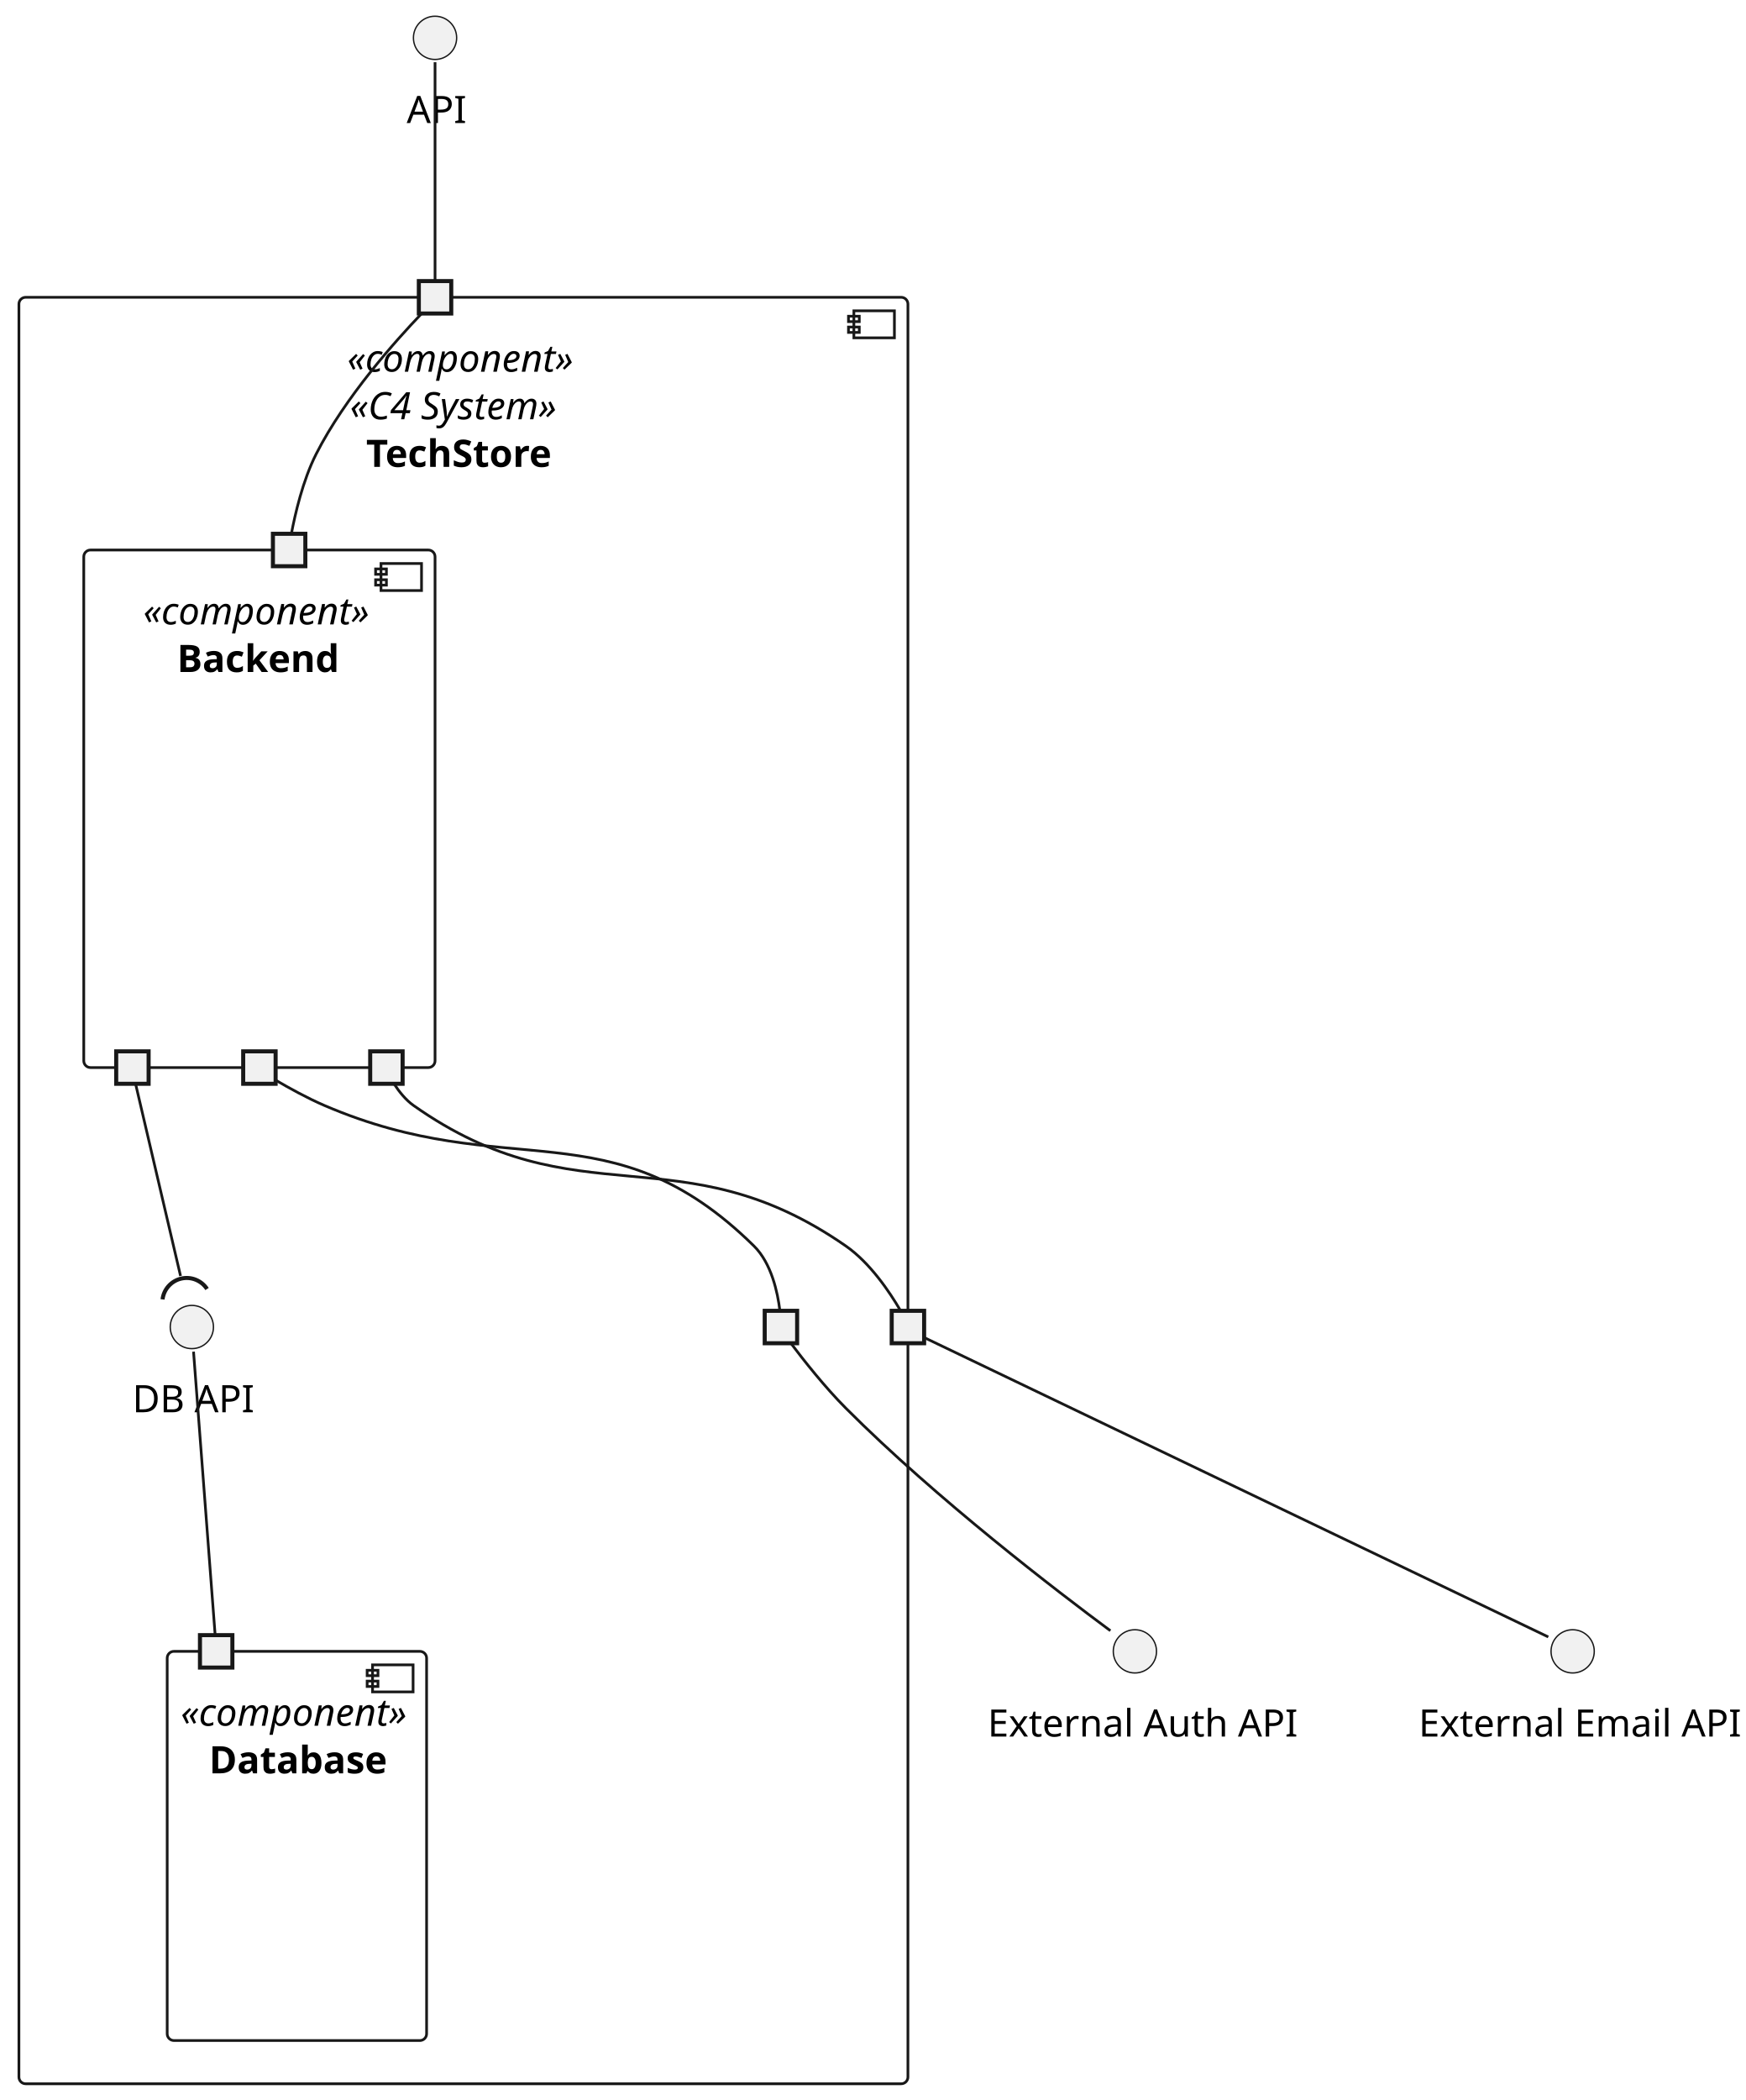
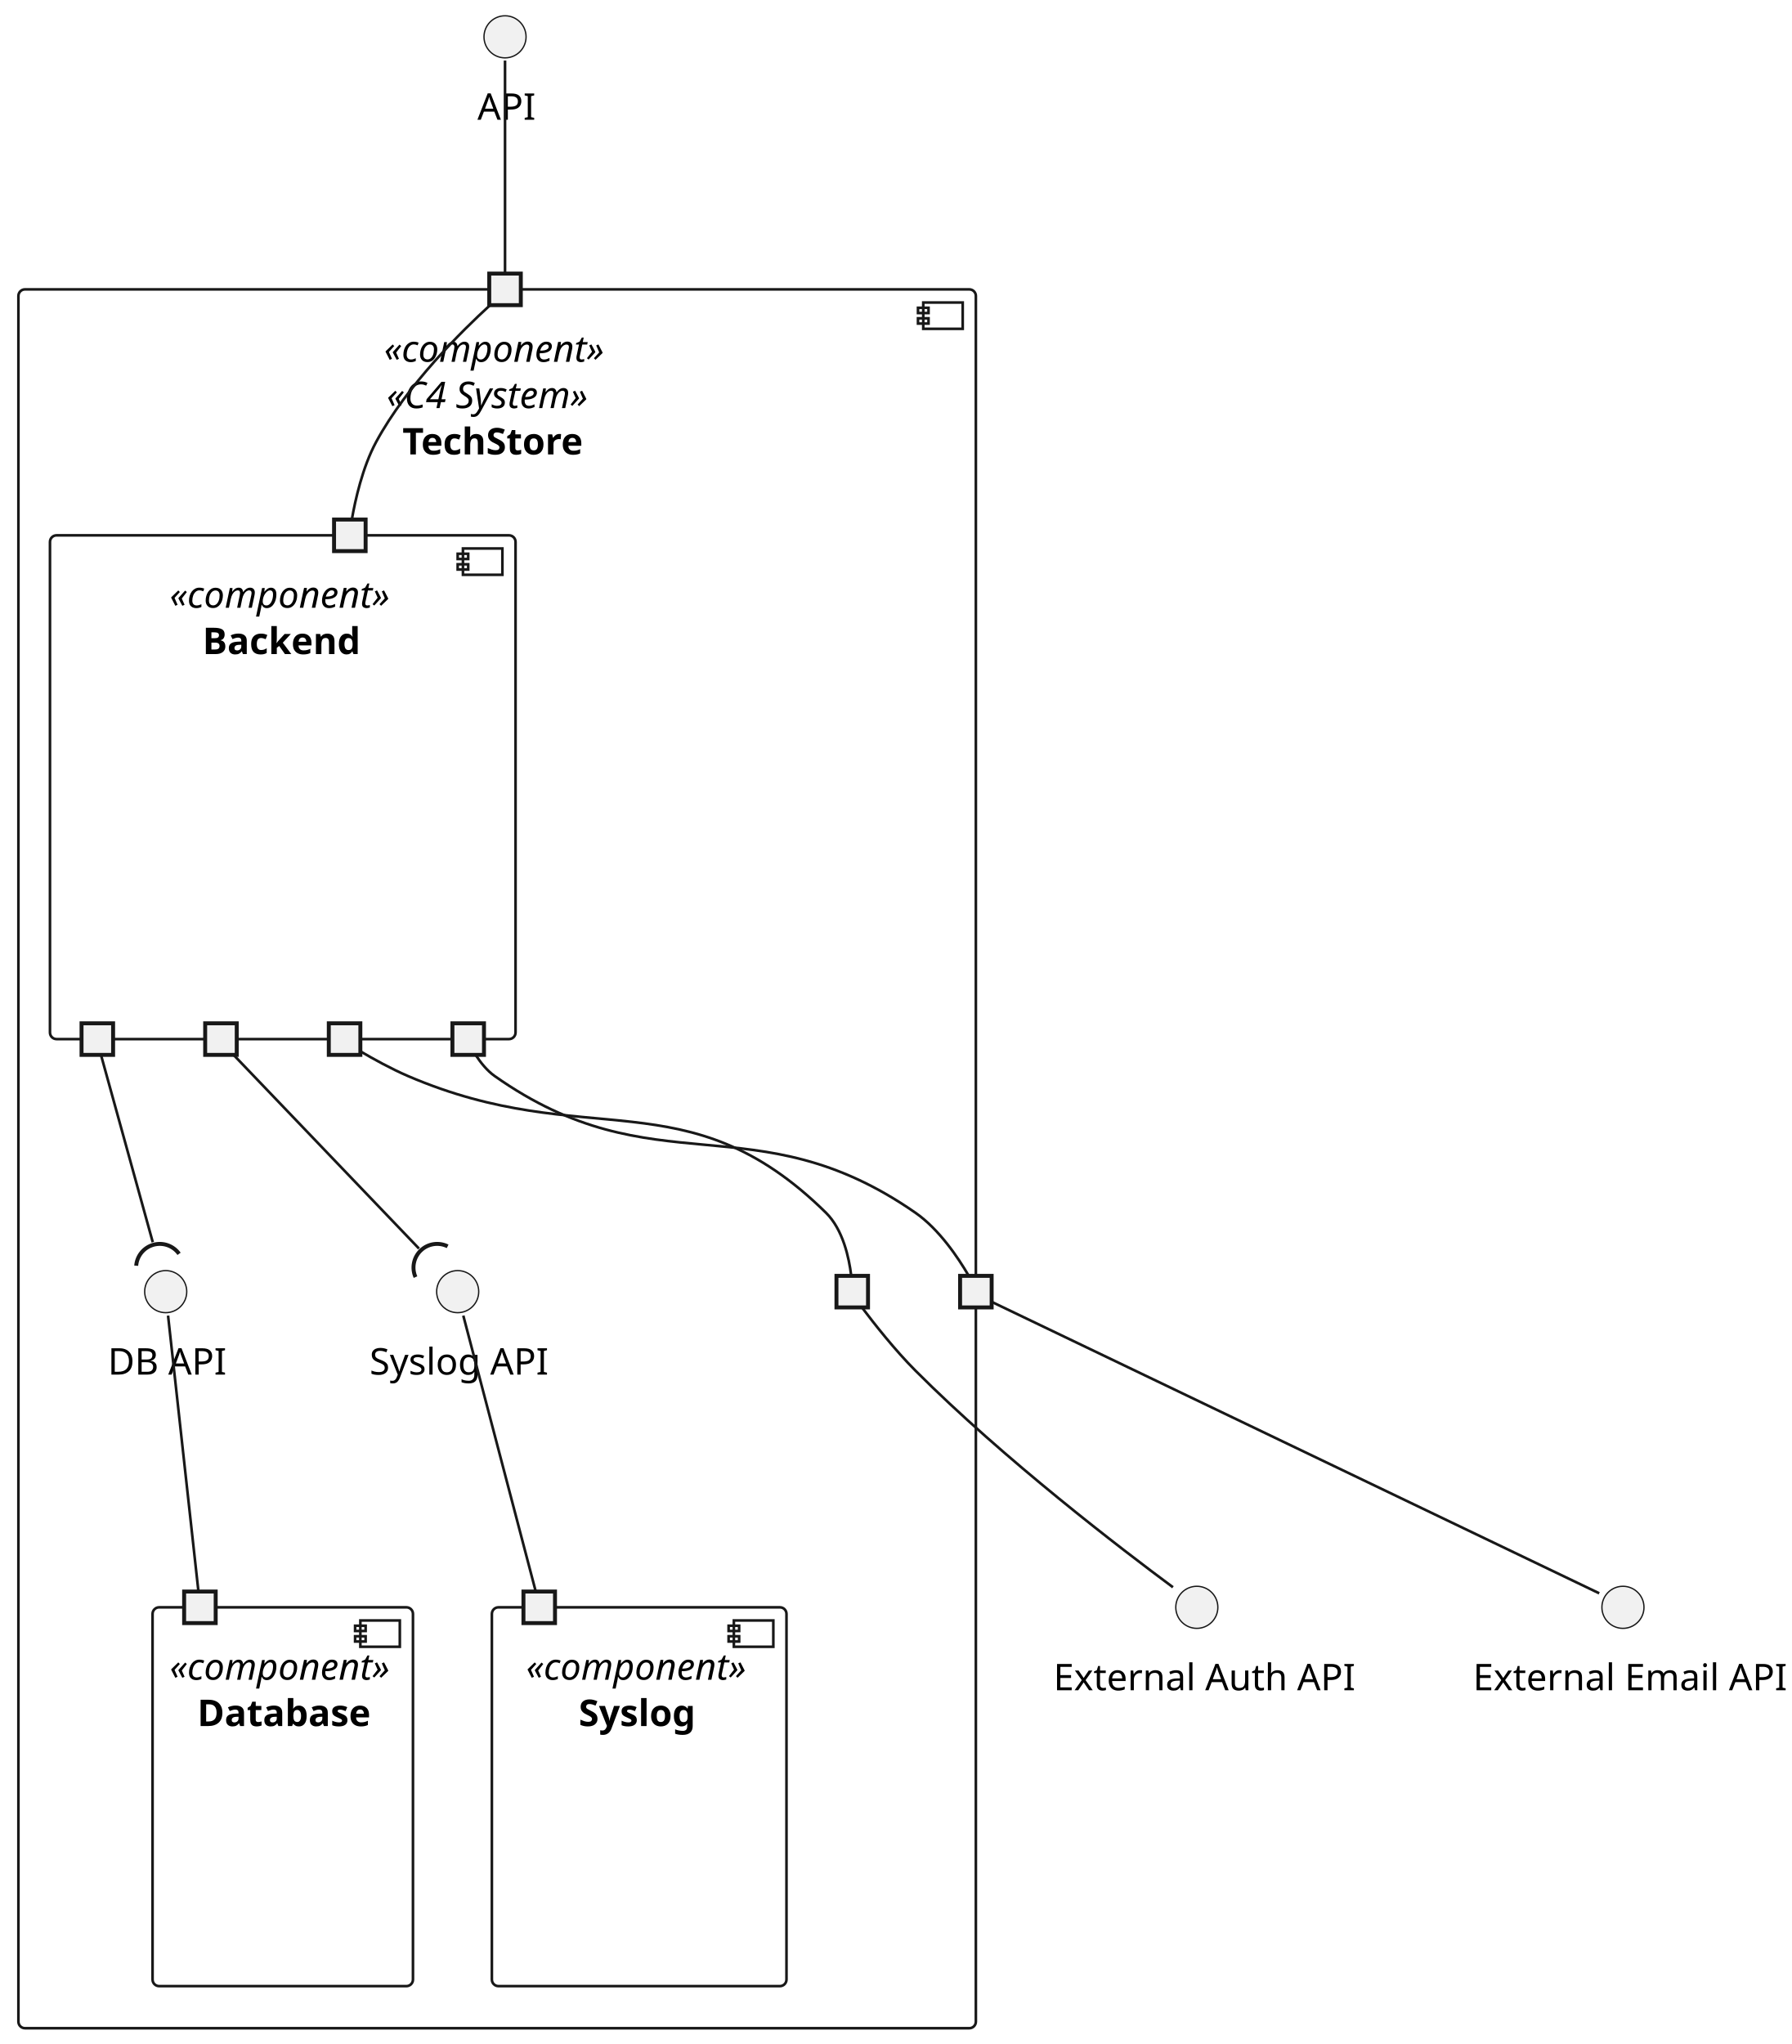
- <svg xmlns="http://www.w3.org/2000/svg" contentStyleType="text/css" height="777px" preserveAspectRatio="none" style="width:646px;height:777px;background:#FFFFFF;" version="1.1" viewBox="0 0 646 777" width="646px" zoomAndPan="magnify">
+ <svg xmlns="http://www.w3.org/2000/svg" contentStyleType="text/css" height="777px" preserveAspectRatio="none" style="width:681px;height:777px;background:#FFFFFF;" version="1.1" viewBox="0 0 681 777" width="681px" zoomAndPan="magnify">
  <defs />
  <g>
    <g id="cluster_TechStore">
-       <rect fill="none" height="661" rx="2.5" ry="2.5" style="stroke:#181818;stroke-width:1.0;" width="329" x="7" y="110" />
-       <rect fill="none" height="10" style="stroke:#181818;stroke-width:1.0;" width="15" x="316" y="115" />
-       <rect fill="none" height="2" style="stroke:#181818;stroke-width:1.0;" width="4" x="314" y="117" />
-       <rect fill="none" height="2" style="stroke:#181818;stroke-width:1.0;" width="4" x="314" y="121" />
-       <text fill="#000000" font-family="sans-serif" font-size="14" font-style="italic" lengthAdjust="spacing" textLength="86" x="128.5" y="137.533">«component»</text>
-       <text fill="#000000" font-family="sans-serif" font-size="14" font-style="italic" lengthAdjust="spacing" textLength="84" x="129.5" y="155.143">«C4 System»</text>
-       <text fill="#000000" font-family="sans-serif" font-size="14" font-weight="bold" lengthAdjust="spacing" textLength="72" x="135.5" y="172.752">TechStore</text>
+       <rect fill="none" height="661" rx="2.5" ry="2.5" style="stroke:#181818;stroke-width:1.0;" width="364" x="7" y="110" />
+       <rect fill="none" height="10" style="stroke:#181818;stroke-width:1.0;" width="15" x="351" y="115" />
+       <rect fill="none" height="2" style="stroke:#181818;stroke-width:1.0;" width="4" x="349" y="117" />
+       <rect fill="none" height="2" style="stroke:#181818;stroke-width:1.0;" width="4" x="349" y="121" />
+       <text fill="#000000" font-family="sans-serif" font-size="14" font-style="italic" lengthAdjust="spacing" textLength="86" x="146" y="137.533">«component»</text>
+       <text fill="#000000" font-family="sans-serif" font-size="14" font-style="italic" lengthAdjust="spacing" textLength="84" x="147" y="155.143">«C4 System»</text>
+       <text fill="#000000" font-family="sans-serif" font-size="14" font-weight="bold" lengthAdjust="spacing" textLength="72" x="153" y="172.752">TechStore</text>
    </g>
    <g id="cluster_Backend">
-       <rect fill="none" height="191.5" rx="2.5" ry="2.5" style="stroke:#181818;stroke-width:1.0;" width="130" x="31" y="203.5" />
-       <rect fill="none" height="10" style="stroke:#181818;stroke-width:1.0;" width="15" x="141" y="208.5" />
-       <rect fill="none" height="2" style="stroke:#181818;stroke-width:1.0;" width="4" x="139" y="210.5" />
-       <rect fill="none" height="2" style="stroke:#181818;stroke-width:1.0;" width="4" x="139" y="214.5" />
-       <text fill="#000000" font-family="sans-serif" font-size="14" font-style="italic" lengthAdjust="spacing" textLength="86" x="53" y="231.033">«component»</text>
-       <text fill="#000000" font-family="sans-serif" font-size="14" font-weight="bold" lengthAdjust="spacing" textLength="61" x="65.5" y="248.643">Backend</text>
+       <rect fill="none" height="191.5" rx="2.5" ry="2.5" style="stroke:#181818;stroke-width:1.0;" width="177" x="19" y="203.5" />
+       <rect fill="none" height="10" style="stroke:#181818;stroke-width:1.0;" width="15" x="176" y="208.5" />
+       <rect fill="none" height="2" style="stroke:#181818;stroke-width:1.0;" width="4" x="174" y="210.5" />
+       <rect fill="none" height="2" style="stroke:#181818;stroke-width:1.0;" width="4" x="174" y="214.5" />
+       <text fill="#000000" font-family="sans-serif" font-size="14" font-style="italic" lengthAdjust="spacing" textLength="86" x="64.5" y="231.033">«component»</text>
+       <text fill="#000000" font-family="sans-serif" font-size="14" font-weight="bold" lengthAdjust="spacing" textLength="61" x="77" y="248.643">Backend</text>
    </g>
    <g id="cluster_Database">
-       <rect fill="none" height="144" rx="2.5" ry="2.5" style="stroke:#181818;stroke-width:1.0;" width="96" x="61.875" y="611" />
-       <rect fill="none" height="10" style="stroke:#181818;stroke-width:1.0;" width="15" x="137.875" y="616" />
-       <rect fill="none" height="2" style="stroke:#181818;stroke-width:1.0;" width="4" x="135.875" y="618" />
-       <rect fill="none" height="2" style="stroke:#181818;stroke-width:1.0;" width="4" x="135.875" y="622" />
-       <text fill="#000000" font-family="sans-serif" font-size="14" font-style="italic" lengthAdjust="spacing" textLength="86" x="66.875" y="638.533">«component»</text>
-       <text fill="#000000" font-family="sans-serif" font-size="14" font-weight="bold" lengthAdjust="spacing" textLength="65" x="77.375" y="656.143">Database</text>
+       <rect fill="none" height="144" rx="2.5" ry="2.5" style="stroke:#181818;stroke-width:1.0;" width="99" x="58" y="611" />
+       <rect fill="none" height="10" style="stroke:#181818;stroke-width:1.0;" width="15" x="137" y="616" />
+       <rect fill="none" height="2" style="stroke:#181818;stroke-width:1.0;" width="4" x="135" y="618" />
+       <rect fill="none" height="2" style="stroke:#181818;stroke-width:1.0;" width="4" x="135" y="622" />
+       <text fill="#000000" font-family="sans-serif" font-size="14" font-style="italic" lengthAdjust="spacing" textLength="86" x="64.5" y="638.533">«component»</text>
+       <text fill="#000000" font-family="sans-serif" font-size="14" font-weight="bold" lengthAdjust="spacing" textLength="65" x="75" y="656.143">Database</text>
    </g>
-     <text fill="#000000" font-family="sans-serif" font-size="14" lengthAdjust="spacing" textLength="4" x="159" y="88.924"> </text>
-     <rect fill="#F1F1F1" height="12" style="stroke:#181818;stroke-width:1.5;" width="12" x="155" y="104" />
-     <text fill="#000000" font-family="sans-serif" font-size="14" lengthAdjust="spacing" textLength="4" x="287" y="511.533"> </text>
-     <rect fill="#F1F1F1" height="12" style="stroke:#181818;stroke-width:1.5;" width="12" x="283" y="485" />
-     <text fill="#000000" font-family="sans-serif" font-size="14" lengthAdjust="spacing" textLength="4" x="334" y="511.533"> </text>
-     <rect fill="#F1F1F1" height="12" style="stroke:#181818;stroke-width:1.5;" width="12" x="330" y="485" />
+     <g id="cluster_Syslog">
+       <rect fill="none" height="144" rx="2.5" ry="2.5" style="stroke:#181818;stroke-width:1.0;" width="112" x="187" y="611" />
+       <rect fill="none" height="10" style="stroke:#181818;stroke-width:1.0;" width="15" x="279" y="616" />
+       <rect fill="none" height="2" style="stroke:#181818;stroke-width:1.0;" width="4" x="277" y="618" />
+       <rect fill="none" height="2" style="stroke:#181818;stroke-width:1.0;" width="4" x="277" y="622" />
+       <text fill="#000000" font-family="sans-serif" font-size="14" font-style="italic" lengthAdjust="spacing" textLength="86" x="200" y="638.533">«component»</text>
+       <text fill="#000000" font-family="sans-serif" font-size="14" font-weight="bold" lengthAdjust="spacing" textLength="46" x="220" y="656.143">Syslog</text>
+     </g>
+     <text fill="#000000" font-family="sans-serif" font-size="14" lengthAdjust="spacing" textLength="4" x="190" y="88.924"> </text>
+     <rect fill="#F1F1F1" height="12" style="stroke:#181818;stroke-width:1.5;" width="12" x="186" y="104" />
+     <text fill="#000000" font-family="sans-serif" font-size="14" lengthAdjust="spacing" textLength="4" x="322" y="511.533"> </text>
+     <rect fill="#F1F1F1" height="12" style="stroke:#181818;stroke-width:1.5;" width="12" x="318" y="485" />
+     <text fill="#000000" font-family="sans-serif" font-size="14" lengthAdjust="spacing" textLength="4" x="369" y="511.533"> </text>
+     <rect fill="#F1F1F1" height="12" style="stroke:#181818;stroke-width:1.5;" width="12" x="365" y="485" />
    <g id="elem_DBAPI">
-       <ellipse cx="71" cy="491" fill="#F1F1F1" rx="8" ry="8" style="stroke:#181818;stroke-width:0.5;" />
-       <text fill="#000000" font-family="sans-serif" font-size="14" lengthAdjust="spacing" textLength="44" x="49" y="522.533">DB API</text>
+       <ellipse cx="63" cy="491" fill="#F1F1F1" rx="8" ry="8" style="stroke:#181818;stroke-width:0.5;" />
+       <text fill="#000000" font-family="sans-serif" font-size="14" lengthAdjust="spacing" textLength="44" x="41" y="522.533">DB API</text>
    </g>
-     <text fill="#000000" font-family="sans-serif" font-size="14" lengthAdjust="spacing" textLength="4" x="105" y="182.424"> </text>
-     <rect fill="#F1F1F1" height="12" style="stroke:#181818;stroke-width:1.5;" width="12" x="101" y="197.5" />
-     <text fill="#000000" font-family="sans-serif" font-size="14" lengthAdjust="spacing" textLength="4" x="47" y="415.533"> </text>
-     <rect fill="#F1F1F1" height="12" style="stroke:#181818;stroke-width:1.5;" width="12" x="43" y="389" />
-     <text fill="#000000" font-family="sans-serif" font-size="14" lengthAdjust="spacing" textLength="4" x="94" y="415.533"> </text>
-     <rect fill="#F1F1F1" height="12" style="stroke:#181818;stroke-width:1.5;" width="12" x="90" y="389" />
-     <text fill="#000000" font-family="sans-serif" font-size="14" lengthAdjust="spacing" textLength="4" x="141" y="415.533"> </text>
-     <rect fill="#F1F1F1" height="12" style="stroke:#181818;stroke-width:1.5;" width="12" x="137" y="389" />
-     <text fill="#000000" font-family="sans-serif" font-size="14" lengthAdjust="spacing" textLength="4" x="78" y="589.924"> </text>
-     <rect fill="#F1F1F1" height="12" style="stroke:#181818;stroke-width:1.5;" width="12" x="74" y="605" />
+     <g id="elem_SyslogAPI">
+       <ellipse cx="174" cy="491" fill="#F1F1F1" rx="8" ry="8" style="stroke:#181818;stroke-width:0.5;" />
+       <text fill="#000000" font-family="sans-serif" font-size="14" lengthAdjust="spacing" textLength="67" x="140.5" y="522.533">Syslog API</text>
+     </g>
+     <text fill="#000000" font-family="sans-serif" font-size="14" lengthAdjust="spacing" textLength="4" x="131" y="182.424"> </text>
+     <rect fill="#F1F1F1" height="12" style="stroke:#181818;stroke-width:1.5;" width="12" x="127" y="197.5" />
+     <text fill="#000000" font-family="sans-serif" font-size="14" lengthAdjust="spacing" textLength="4" x="35" y="415.533"> </text>
+     <rect fill="#F1F1F1" height="12" style="stroke:#181818;stroke-width:1.5;" width="12" x="31" y="389" />
+     <text fill="#000000" font-family="sans-serif" font-size="14" lengthAdjust="spacing" textLength="4" x="129" y="415.533"> </text>
+     <rect fill="#F1F1F1" height="12" style="stroke:#181818;stroke-width:1.5;" width="12" x="125" y="389" />
+     <text fill="#000000" font-family="sans-serif" font-size="14" lengthAdjust="spacing" textLength="4" x="176" y="415.533"> </text>
+     <rect fill="#F1F1F1" height="12" style="stroke:#181818;stroke-width:1.5;" width="12" x="172" y="389" />
+     <text fill="#000000" font-family="sans-serif" font-size="14" lengthAdjust="spacing" textLength="4" x="82" y="415.533"> </text>
+     <rect fill="#F1F1F1" height="12" style="stroke:#181818;stroke-width:1.5;" width="12" x="78" y="389" />
+     <text fill="#000000" font-family="sans-serif" font-size="14" lengthAdjust="spacing" textLength="4" x="74" y="589.924"> </text>
+     <rect fill="#F1F1F1" height="12" style="stroke:#181818;stroke-width:1.5;" width="12" x="70" y="605" />
+     <text fill="#000000" font-family="sans-serif" font-size="14" lengthAdjust="spacing" textLength="4" x="203" y="589.924"> </text>
+     <rect fill="#F1F1F1" height="12" style="stroke:#181818;stroke-width:1.5;" width="12" x="199" y="605" />
    <g id="elem_API">
-       <ellipse cx="161" cy="14" fill="#F1F1F1" rx="8" ry="8" style="stroke:#181818;stroke-width:0.5;" />
-       <text fill="#000000" font-family="sans-serif" font-size="14" lengthAdjust="spacing" textLength="21" x="150.5" y="45.533">API</text>
+       <ellipse cx="192" cy="14" fill="#F1F1F1" rx="8" ry="8" style="stroke:#181818;stroke-width:0.5;" />
+       <text fill="#000000" font-family="sans-serif" font-size="14" lengthAdjust="spacing" textLength="21" x="181.5" y="45.533">API</text>
    </g>
    <g id="elem_EXTERNAL_AUTH_API">
-       <ellipse cx="420" cy="611" fill="#F1F1F1" rx="8" ry="8" style="stroke:#181818;stroke-width:0.5;" />
-       <text fill="#000000" font-family="sans-serif" font-size="14" lengthAdjust="spacing" textLength="109" x="365.5" y="642.533">External Auth API</text>
+       <ellipse cx="455" cy="611" fill="#F1F1F1" rx="8" ry="8" style="stroke:#181818;stroke-width:0.5;" />
+       <text fill="#000000" font-family="sans-serif" font-size="14" lengthAdjust="spacing" textLength="109" x="400.5" y="642.533">External Auth API</text>
    </g>
    <g id="elem_EMAIL_API">
-       <ellipse cx="582" cy="611" fill="#F1F1F1" rx="8" ry="8" style="stroke:#181818;stroke-width:0.5;" />
-       <text fill="#000000" font-family="sans-serif" font-size="14" lengthAdjust="spacing" textLength="114" x="525" y="642.533">External Email API</text>
+       <ellipse cx="617" cy="611" fill="#F1F1F1" rx="8" ry="8" style="stroke:#181818;stroke-width:0.5;" />
+       <text fill="#000000" font-family="sans-serif" font-size="14" lengthAdjust="spacing" textLength="114" x="560" y="642.533">External Email API</text>
    </g>
    <g id="link_BackendPO_DBAPI">
-       <path d="M50.18,401.05 C53.79,416.46 62.395,453.192 66.815,472.112 " fill="none" id="BackendPO-to-DBAPI" style="stroke:#181818;stroke-width:1.0;" />
-       <path d="M76.625,476.929 A9,9 0 0 0 60.154 480.776" fill="none" style="stroke:#181818;stroke-width:1.5;" />
+       <path d="M38.4,401.05 C42.66,416.46 52.841,453.293 58.081,472.213 " fill="none" id="BackendPO-to-DBAPI" style="stroke:#181818;stroke-width:1.0;" />
+       <path d="M68.079,476.626 A9,9 0 0 0 51.778 481.141" fill="none" style="stroke:#181818;stroke-width:1.5;" />
    </g>
    <g id="link_DBAPI_DBPI">
-       <path d="M71.62,500.11 C73.35,522.81 78.21,586.54 79.62,604.96 " fill="none" id="DBAPI-DBPI" style="stroke:#181818;stroke-width:1.0;" />
+       <path d="M63.89,500.11 C66.39,522.81 73.42,586.54 75.44,604.96 " fill="none" id="DBAPI-DBPI" style="stroke:#181818;stroke-width:1.0;" />
    </g>
    <g id="link_BackendPI_TechStorePI">
-       <path d="M107.86,197.37 C109.17,190.42 112.03,177.79 117,168 C127.75,146.82 146.78,125.68 155.88,116.19 " fill="none" id="BackendPI-TechStorePI" style="stroke:#181818;stroke-width:1.0;" />
+       <path d="M133.79,197.33 C135.01,190.34 137.78,177.65 143,168 C154.8,146.19 176.08,125.36 186.26,116.06 " fill="none" id="BackendPI-TechStorePI" style="stroke:#181818;stroke-width:1.0;" />
    </g>
    <g id="link_API_TechStorePI">
-       <path d="M161,23.01 C161,41.84 161,88.45 161,103.92 " fill="none" id="API-TechStorePI" style="stroke:#181818;stroke-width:1.0;" />
+       <path d="M192,23.01 C192,41.84 192,88.45 192,103.92 " fill="none" id="API-TechStorePI" style="stroke:#181818;stroke-width:1.0;" />
    </g>
    <g id="link_BackendPO2_TechStorePO">
-       <path d="M102.16,399.74 C106.92,402.53 113.73,406.3 120,409 C188.3,438.38 226.01,408.85 279,461 C285.53,467.43 287.8,478.31 288.59,484.76 " fill="none" id="BackendPO2-TechStorePO" style="stroke:#181818;stroke-width:1.0;" />
+       <path d="M137.16,399.74 C141.92,402.53 148.73,406.3 155,409 C223.3,438.38 261.01,408.85 314,461 C320.53,467.43 322.8,478.31 323.59,484.76 " fill="none" id="BackendPO2-TechStorePO" style="stroke:#181818;stroke-width:1.0;" />
    </g>
    <g id="link_BackendPO3_TechStorePO2">
-       <path d="M145.93,401.18 C147.68,403.85 150.12,406.96 153,409 C214.09,452.12 251.6,418.33 313,461 C322.08,467.31 329.34,478.23 333.13,484.72 " fill="none" id="BackendPO3-TechStorePO2" style="stroke:#181818;stroke-width:1.0;" />
+       <path d="M180.93,401.18 C182.68,403.85 185.12,406.96 188,409 C249.09,452.12 286.6,418.33 348,461 C357.08,467.31 364.34,478.23 368.13,484.72 " fill="none" id="BackendPO3-TechStorePO2" style="stroke:#181818;stroke-width:1.0;" />
    </g>
    <g id="link_TechStorePO_EXTERNAL_AUTH_API">
-       <path d="M292.81,497.17 C297.33,503.17 305.25,513.23 313,521 C346.62,554.7 391.86,589.24 410.93,603.37 " fill="none" id="TechStorePO-EXTERNAL_AUTH_API" style="stroke:#181818;stroke-width:1.0;" />
+       <path d="M327.81,497.17 C332.33,503.17 340.25,513.23 348,521 C381.62,554.7 426.86,589.24 445.93,603.37 " fill="none" id="TechStorePO-EXTERNAL_AUTH_API" style="stroke:#181818;stroke-width:1.0;" />
    </g>
    <g id="link_TechStorePO2_EMAIL_API">
-       <path d="M342.08,494.92 C375.15,510.78 533.35,586.66 572.98,605.67 " fill="none" id="TechStorePO2-EMAIL_API" style="stroke:#181818;stroke-width:1.0;" />
+       <path d="M377.08,494.92 C410.15,510.78 568.35,586.66 607.98,605.67 " fill="none" id="TechStorePO2-EMAIL_API" style="stroke:#181818;stroke-width:1.0;" />
+     </g>
+     <g id="link_SyslogAPI_SyslogPI">
+       <path d="M176.13,500.11 C182.09,522.81 198.84,586.54 203.67,604.96 " fill="none" id="SyslogAPI-SyslogPI" style="stroke:#181818;stroke-width:1.0;" />
+     </g>
+     <g id="link_BackendPO4_SyslogAPI">
+       <path d="M88.84,401.05 C103.59,416.46 141.163,455.708 159.283,474.628 " fill="none" id="BackendPO4-to-SyslogAPI" style="stroke:#181818;stroke-width:1.0;" />
+       <path d="M170.179,473.777 A9,9 0 0 0 157.963 485.476" fill="none" style="stroke:#181818;stroke-width:1.5;" />
    </g>
  </g>
</svg>
